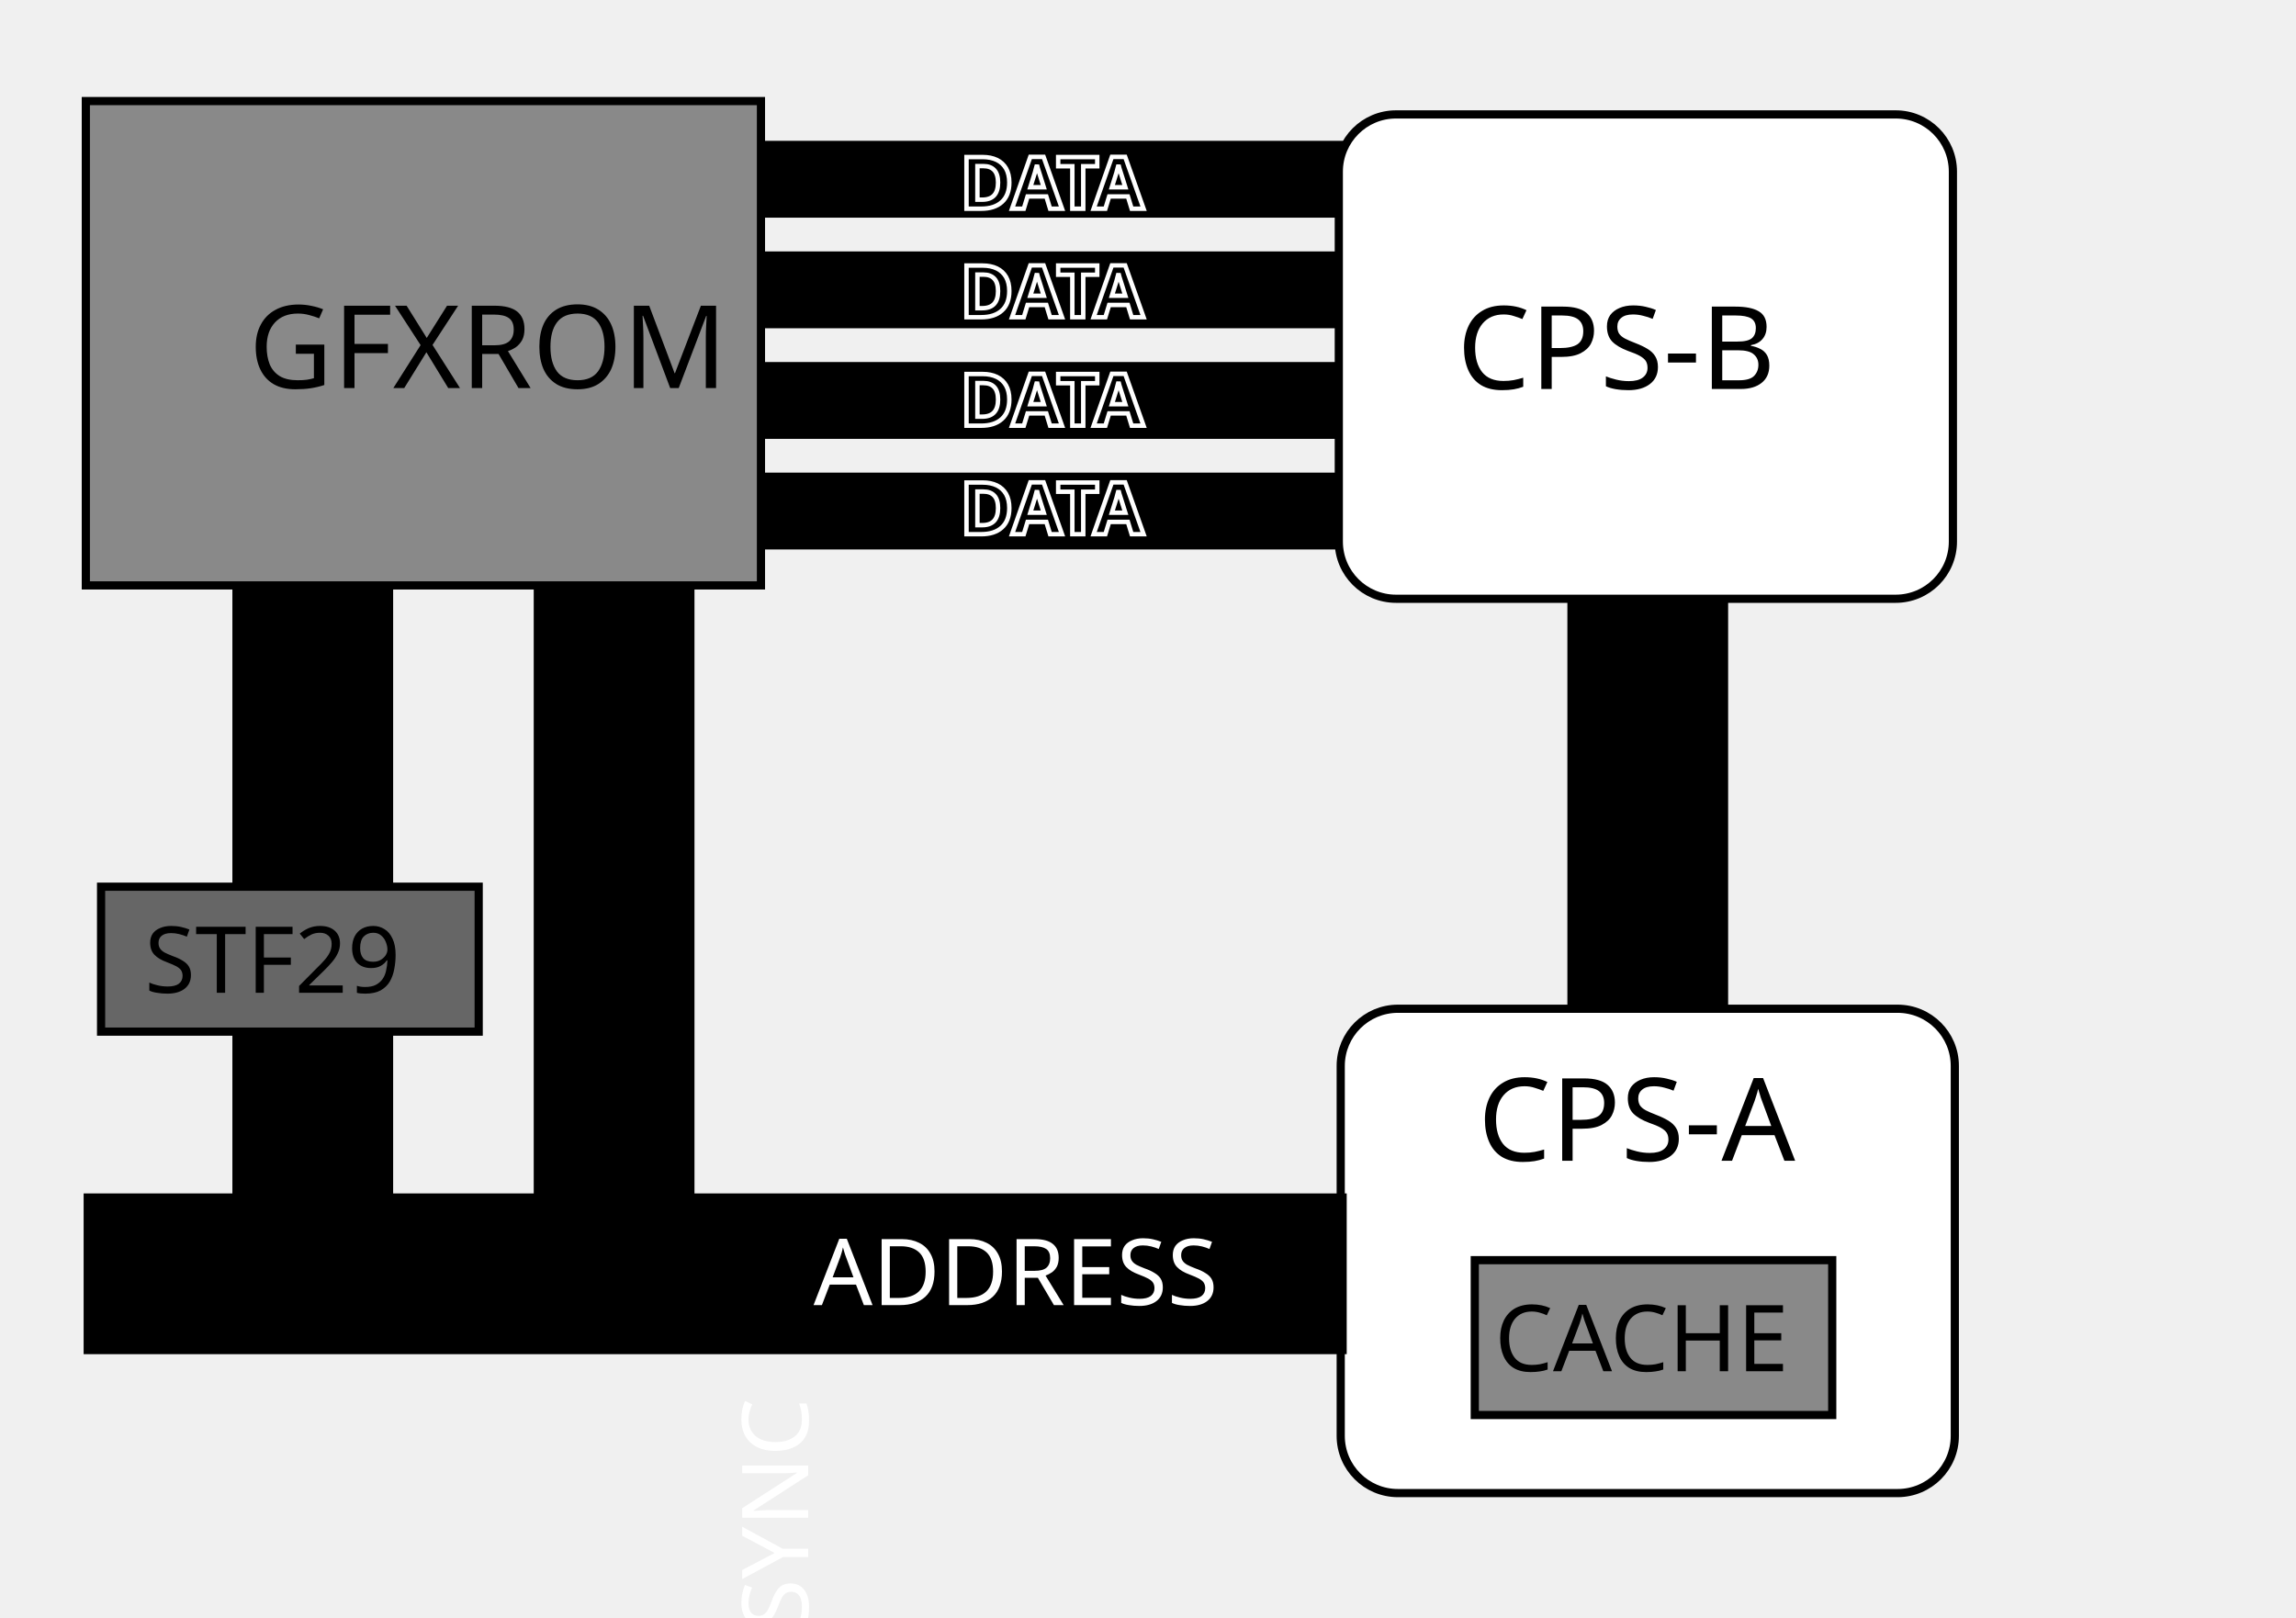
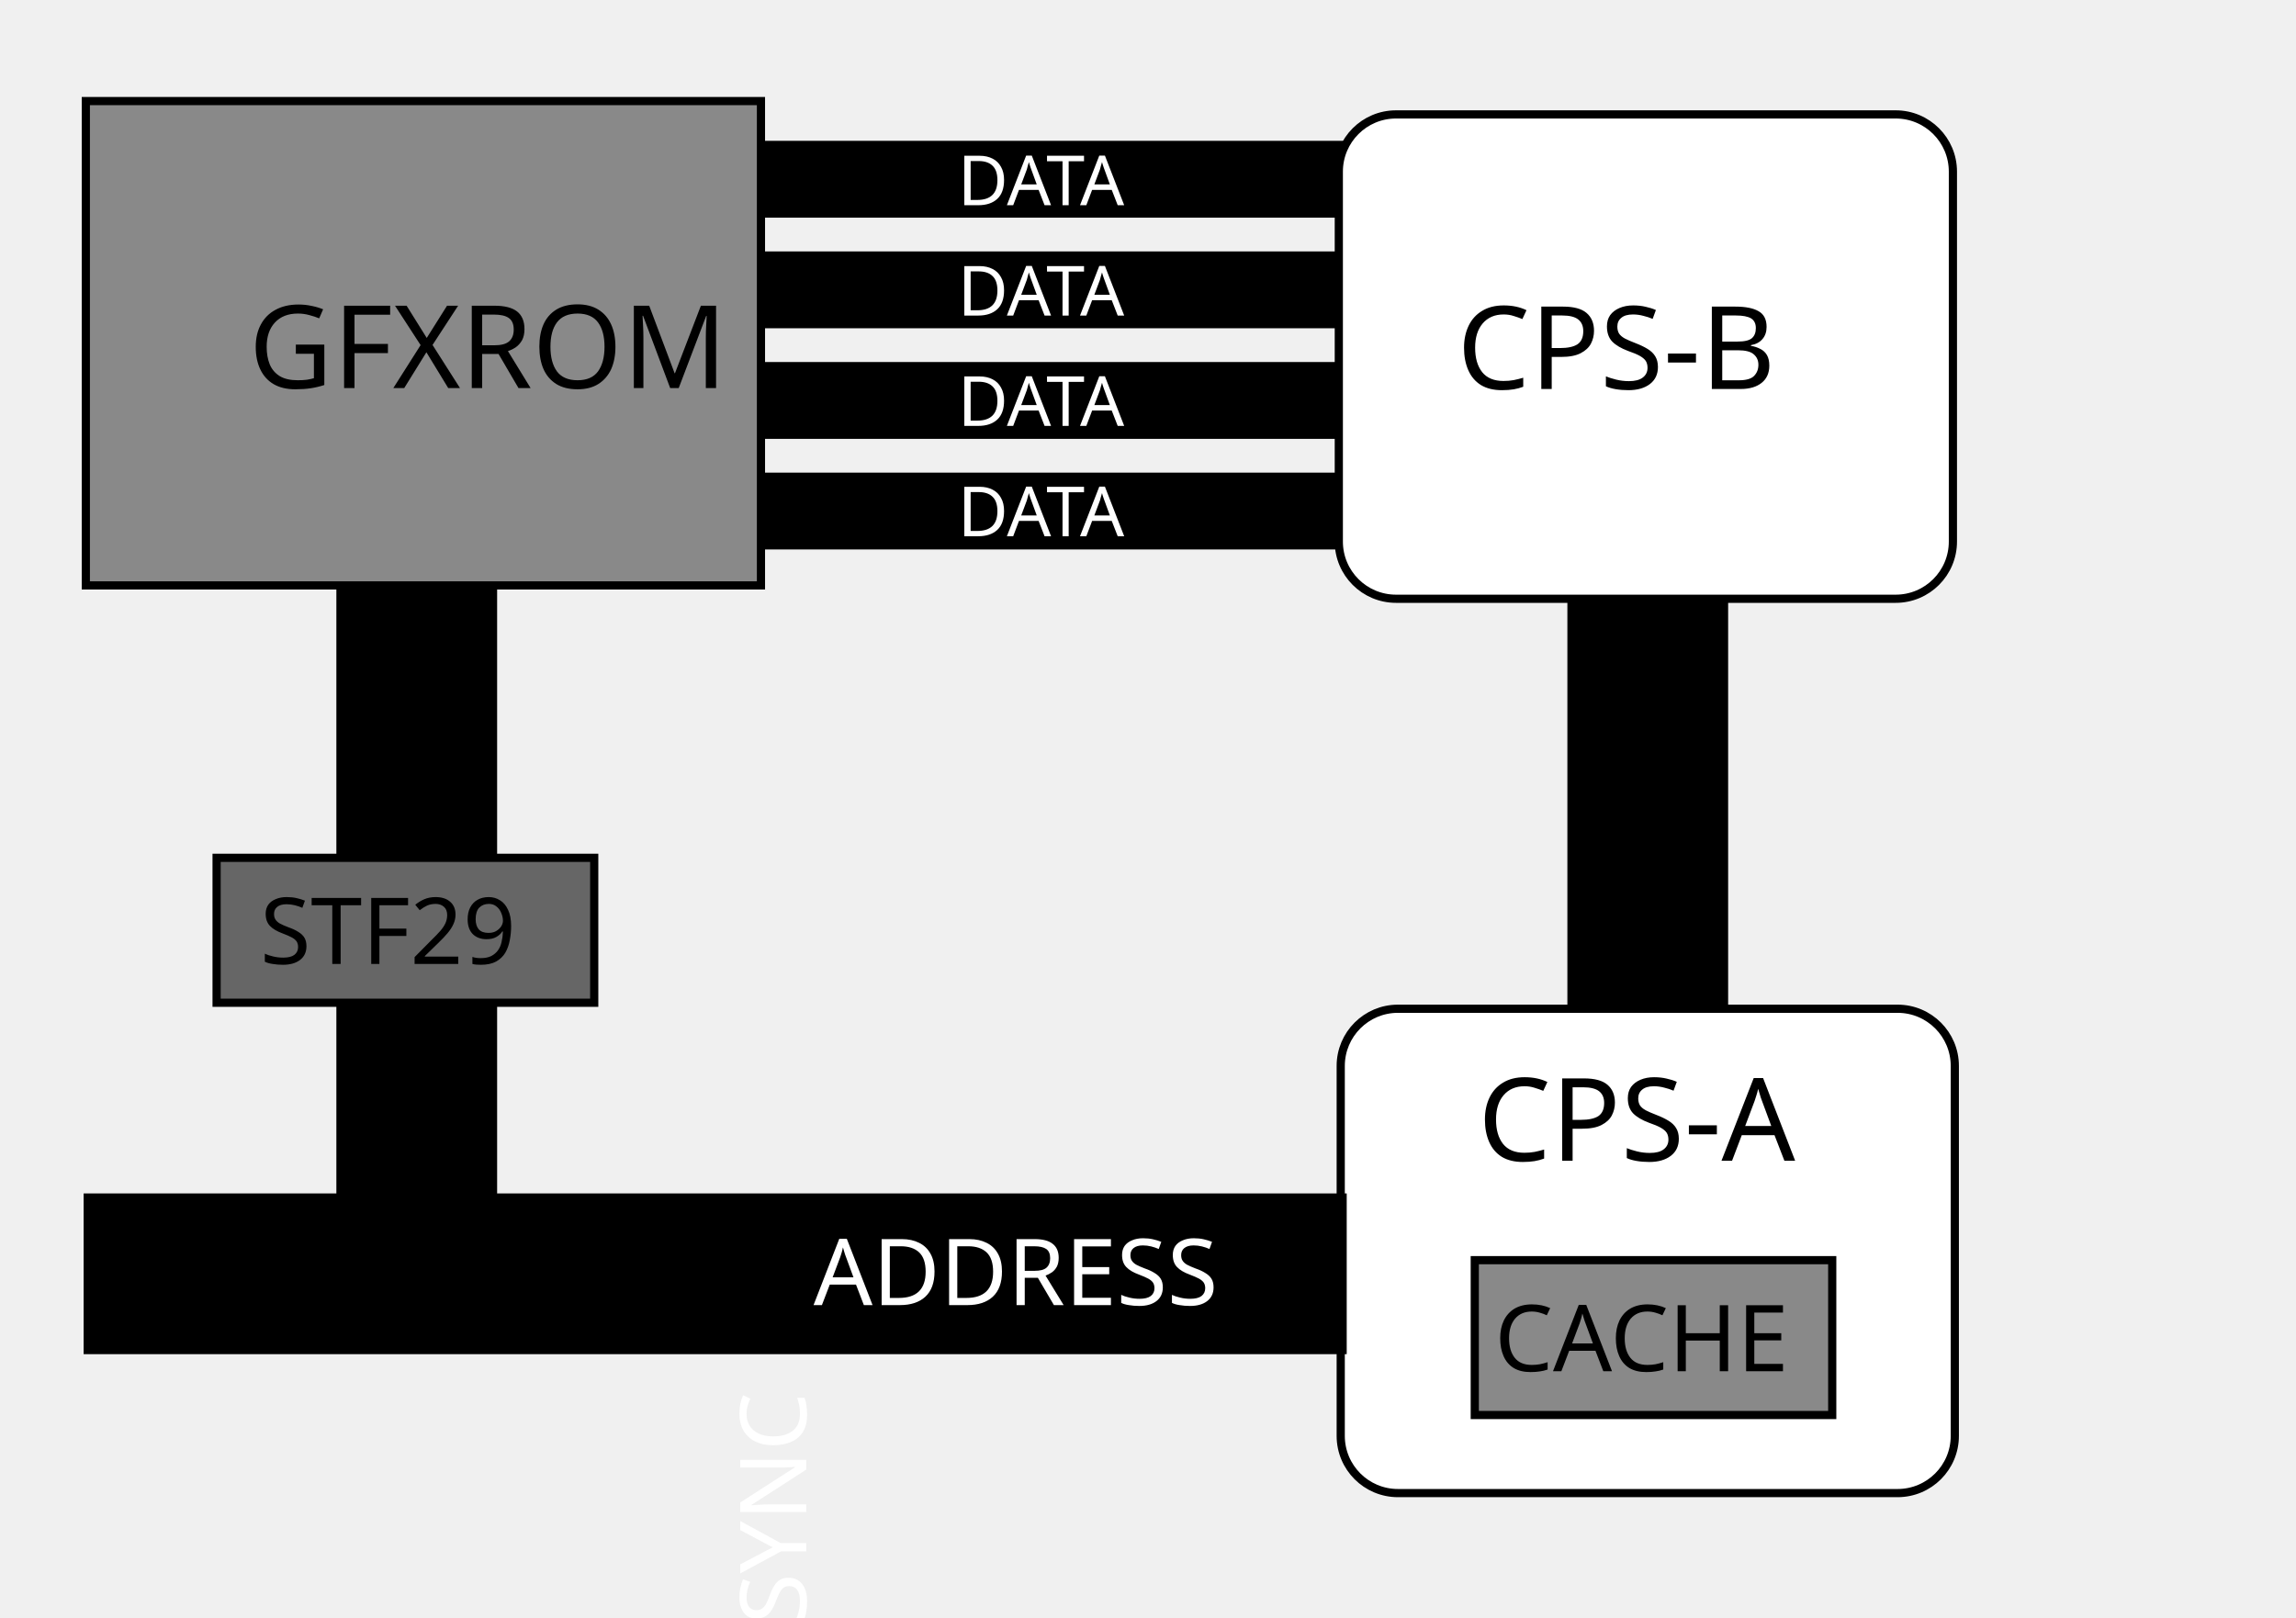
<svg xmlns="http://www.w3.org/2000/svg" width="210.328mm" height="148.165mm" viewBox="0 0 210.328 148.165" version="1.1" id="svg4810">
  <defs id="defs4807" />
  <g id="layer1" transform="translate(0.1312486,-0.3423639)">
    <rect style="fill:#000000;fill-opacity:1;stroke:#000000;stroke-width:0.75" id="rect25131-6" width="114.956" height="6.289" x="37.081" y="13.62" />
    <rect style="fill:#000000;fill-opacity:1;stroke:#000000;stroke-width:0.75" id="rect25131-6-4" width="114.956" height="6.289" x="37.431" y="23.753" />
    <rect style="fill:#000000;fill-opacity:1;stroke:#000000;stroke-width:0.75" id="rect25131-6-2" width="114.956" height="6.289" x="39.527" y="33.886" />
    <rect style="fill:#000000;fill-opacity:1;stroke:#000000;stroke-width:0.75" id="rect25131-6-1" width="114.956" height="6.289" x="39.527" y="44.019" />
-     <rect style="fill:#000000;fill-opacity:1;stroke:#000000;stroke-width:0.75" id="rect25131-5-0" width="69.533" height="13.976" x="-113.726" y="21.532" transform="rotate(-90)" />
-     <rect style="fill:#000000;fill-opacity:1;stroke:#000000;stroke-width:0.75" id="rect25131-5" width="69.533" height="13.976" x="-111.455" y="49.136" transform="rotate(-90)" />
+     <rect style="fill:#000000;fill-opacity:1;stroke:#000000;stroke-width:0.75" id="rect25131-5-0" width="69.533" height="13.976" x="-113.726" y="31.057" transform="rotate(-90)" />
    <rect style="fill:#000000;fill-opacity:1;stroke:#000000;stroke-width:0.75" id="rect25131-5-3" width="69.533" height="13.976" x="-114.425" y="143.826" transform="rotate(-90)" />
    <rect style="fill:#ffffff;stroke:#000000;stroke-width:0.75" id="rect4994" width="56.255" height="44.375" x="122.512" y="10.825" ry="5.241" />
    <rect style="fill:#ffffff;stroke:#000000;stroke-width:0.75" id="rect4994-1" width="56.255" height="44.375" x="122.687" y="92.762" ry="5.241" />
    <rect style="fill:#898989;fill-opacity:1;stroke:#000000;stroke-width:0.75" id="rect4994-1-5" width="61.846" height="44.375" x="7.731" y="9.602" />
    <text xml:space="preserve" style="font-style:normal;font-weight:normal;font-size:10.583px;line-height:1.25;font-family:sans-serif;fill:#000000;fill-opacity:1;stroke:none;stroke-width:0.265" x="133.344" y="35.982" id="text6431">
      <tspan id="tspan6429" style="font-style:normal;font-variant:normal;font-weight:normal;font-stretch:normal;font-family:'Roboto Mono';-inkscape-font-specification:'Roboto Mono';stroke-width:0.265" x="133.344" y="35.982">CPS-B</tspan>
    </text>
    <text xml:space="preserve" style="font-style:normal;font-weight:normal;font-size:10.583px;line-height:1.25;font-family:sans-serif;fill:#000000;fill-opacity:1;stroke:none;stroke-width:0.265" x="135.256" y="106.691" id="text6431-0">
      <tspan id="tspan6429-6" style="font-style:normal;font-variant:normal;font-weight:normal;font-stretch:normal;font-family:'Roboto Mono';-inkscape-font-specification:'Roboto Mono';stroke-width:0.265" x="135.256" y="106.691">CPS-A</tspan>
    </text>
    <text xml:space="preserve" style="font-style:normal;font-weight:normal;font-size:10.583px;line-height:1.25;font-family:sans-serif;fill:#000000;fill-opacity:1;stroke:none;stroke-width:0.265" x="22.657" y="35.901" id="text6431-0-8">
      <tspan id="tspan6429-6-5" style="font-style:normal;font-variant:normal;font-weight:normal;font-stretch:normal;font-family:'Roboto Mono';-inkscape-font-specification:'Roboto Mono';stroke-width:0.265" x="22.657" y="35.901">GFXROM</tspan>
    </text>
-     <rect style="fill:#666666;fill-opacity:1;stroke:#000000;stroke-width:0.75" id="rect4994-1-5-2" width="34.592" height="13.278" x="9.128" y="81.581" />
-     <text xml:space="preserve" style="font-style:normal;font-weight:normal;font-size:8.467px;line-height:1.25;font-family:sans-serif;fill:#000000;fill-opacity:1;stroke:none;stroke-width:0.265" x="13.108" y="91.301" id="text18129">
-       <tspan id="tspan18127" style="font-size:8.467px;stroke-width:0.265" x="13.108" y="91.301">STF29</tspan>
+     <rect style="fill:#666666;fill-opacity:1;stroke:#000000;stroke-width:0.75" id="rect4994-1-5-2" width="34.592" height="13.278" x="19.711" y="78.935" />
+     <text xml:space="preserve" style="font-style:normal;font-weight:normal;font-size:8.467px;line-height:1.25;font-family:sans-serif;fill:#000000;fill-opacity:1;stroke:none;stroke-width:0.265" x="23.691" y="88.656" id="text18129">
+       <tspan id="tspan18127" style="font-size:8.467px;stroke-width:0.265" x="23.691" y="88.656">STF29</tspan>
    </text>
    <rect style="fill:#898989;fill-opacity:1;stroke:#000000;stroke-width:0.75" id="rect4994-1-5-3" width="32.744" height="14.187" x="134.968" y="115.797" />
    <text xml:space="preserve" style="font-style:normal;font-weight:normal;font-size:8.467px;line-height:1.25;font-family:sans-serif;word-spacing:0px;fill:#000000;fill-opacity:1;stroke:none;stroke-width:0.265" x="136.782" y="125.972" id="text18129-6">
      <tspan id="tspan18127-7" style="font-size:8.467px;stroke-width:0.265" x="136.782" y="125.972">CACHE</tspan>
    </text>
-     <text xml:space="preserve" style="font-style:normal;font-weight:normal;font-size:8.467px;line-height:1.25;font-family:sans-serif;word-spacing:0px;writing-mode:vertical-lr;text-orientation:upright;fill:#ffffff;fill-opacity:1;stroke:none;stroke-width:0.265" x="150.192" y="58.559" id="text18129-6-6">
-       <tspan id="tspan18127-7-7" style="font-size:8.467px;writing-mode:vertical-lr;text-orientation:upright;fill:#ffffff;fill-opacity:1;stroke-width:0.265" x="59.088" y="149.663">SYNC</tspan>
+     <text xml:space="preserve" style="font-style:normal;font-weight:normal;font-size:8.467px;line-height:1.25;font-family:sans-serif;word-spacing:0px;writing-mode:vertical-lr;text-orientation:upright;fill:#ffffff;fill-opacity:1;stroke:none;stroke-width:0.265" x="150.541" y="57.511" id="text18129-6-6">
+       <tspan id="tspan18127-7-7" style="font-size:8.467px;writing-mode:vertical-lr;text-orientation:upright;fill:#ffffff;fill-opacity:1;stroke-width:0.265" x="58.909" y="149.144">SYNC</tspan>
    </text>
    <rect style="fill:#000000;fill-opacity:1;stroke:#000000;stroke-width:0.75" id="rect25131" width="114.956" height="13.976" x="7.905" y="110.058" />
    <text xml:space="preserve" style="font-style:normal;font-weight:normal;font-size:8.467px;line-height:1.25;font-family:sans-serif;word-spacing:0px;fill:#000000;fill-opacity:1;stroke:none;stroke-width:0.265" x="74.394" y="119.915" id="text18129-6-1">
      <tspan id="tspan18127-7-2" style="font-size:8.467px;fill:#ffffff;fill-opacity:1;stroke-width:0.265" x="74.394" y="119.915">ADDRESS</tspan>
    </text>
-     <text xml:space="preserve" style="font-style:normal;font-weight:normal;font-size:6.618px;line-height:1.25;font-family:sans-serif;word-spacing:0px;fill:#000000;fill-opacity:1;stroke:none;stroke-width:0.407;stroke-miterlimit:4;stroke-dasharray:none" x="87.814" y="49.285" id="text18129-6-7">
-       <tspan id="tspan18127-7-0" style="font-style:normal;font-variant:normal;font-weight:bold;font-stretch:normal;font-size:6.618px;font-family:'Roboto Mono';-inkscape-font-specification:'Roboto Mono';fill:#000000;fill-opacity:1;stroke:#ffffff;stroke-width:0.407;stroke-miterlimit:4;stroke-dasharray:none;stroke-opacity:1" x="87.814" y="49.285">DATA</tspan>
-     </text>
-     <text xml:space="preserve" style="font-style:normal;font-weight:normal;font-size:6.618px;line-height:1.25;font-family:sans-serif;word-spacing:0px;fill:#000000;fill-opacity:1;stroke:none;stroke-width:0.407;stroke-miterlimit:4;stroke-dasharray:none" x="87.814" y="39.345" id="text18129-6-7-9">
-       <tspan id="tspan18127-7-0-3" style="font-style:normal;font-variant:normal;font-weight:bold;font-stretch:normal;font-size:6.618px;font-family:'Roboto Mono';-inkscape-font-specification:'Roboto Mono';fill:#000000;fill-opacity:1;stroke:#ffffff;stroke-width:0.407;stroke-miterlimit:4;stroke-dasharray:none;stroke-opacity:1" x="87.814" y="39.345">DATA</tspan>
-     </text>
-     <text xml:space="preserve" style="font-style:normal;font-weight:normal;font-size:6.618px;line-height:1.25;font-family:sans-serif;word-spacing:0px;fill:#000000;fill-opacity:1;stroke:none;stroke-width:0.407;stroke-miterlimit:4;stroke-dasharray:none" x="87.814" y="29.406" id="text18129-6-7-6">
-       <tspan id="tspan18127-7-0-0" style="font-style:normal;font-variant:normal;font-weight:bold;font-stretch:normal;font-size:6.618px;font-family:'Roboto Mono';-inkscape-font-specification:'Roboto Mono';fill:#000000;fill-opacity:1;stroke:#ffffff;stroke-width:0.407;stroke-miterlimit:4;stroke-dasharray:none;stroke-opacity:1" x="87.814" y="29.406">DATA</tspan>
-     </text>
-     <text xml:space="preserve" style="font-style:normal;font-weight:normal;font-size:6.618px;line-height:1.25;font-family:sans-serif;word-spacing:0px;fill:#000000;fill-opacity:1;stroke:none;stroke-width:0.407;stroke-miterlimit:4;stroke-dasharray:none" x="87.814" y="19.467" id="text18129-6-7-62">
-       <tspan id="tspan18127-7-0-6" style="font-style:normal;font-variant:normal;font-weight:bold;font-stretch:normal;font-size:6.618px;font-family:'Roboto Mono';-inkscape-font-specification:'Roboto Mono';fill:#000000;fill-opacity:1;stroke:#ffffff;stroke-width:0.407;stroke-miterlimit:4;stroke-dasharray:none;stroke-opacity:1" x="87.814" y="19.467">DATA</tspan>
+     <g id="g12959">
+       <text xml:space="preserve" style="font-style:normal;font-weight:normal;font-size:6.35px;line-height:1.25;font-family:sans-serif;word-spacing:0px;fill:#000000;fill-opacity:1;stroke:none;stroke-width:0.265" x="87.596" y="19.144" id="text18129-6-1-1">
+         <tspan id="tspan18127-7-2-9" style="font-size:6.35px;fill:#ffffff;fill-opacity:1;stroke-width:0.265" x="87.596" y="19.144">DATA</tspan>
+       </text>
+       <text xml:space="preserve" style="font-style:normal;font-weight:normal;font-size:6.35px;line-height:1.25;font-family:sans-serif;word-spacing:0px;fill:#000000;fill-opacity:1;stroke:none;stroke-width:0.265" x="87.596" y="29.253" id="text18129-6-1-1-5">
+         <tspan id="tspan18127-7-2-9-8" style="font-size:6.35px;fill:#ffffff;fill-opacity:1;stroke-width:0.265" x="87.596" y="29.253">DATA</tspan>
+       </text>
+       <text xml:space="preserve" style="font-style:normal;font-weight:normal;font-size:6.35px;line-height:1.25;font-family:sans-serif;word-spacing:0px;fill:#000000;fill-opacity:1;stroke:none;stroke-width:0.265" x="87.596" y="39.363" id="text18129-6-1-1-2">
+         <tspan id="tspan18127-7-2-9-7" style="font-size:6.35px;fill:#ffffff;fill-opacity:1;stroke-width:0.265" x="87.596" y="39.363">DATA</tspan>
+       </text>
+       <text xml:space="preserve" style="font-style:normal;font-weight:normal;font-size:6.35px;line-height:1.25;font-family:sans-serif;word-spacing:0px;fill:#000000;fill-opacity:1;stroke:none;stroke-width:0.265" x="87.596" y="49.472" id="text18129-6-1-1-7">
+         <tspan id="tspan18127-7-2-9-3" style="font-size:6.35px;fill:#ffffff;fill-opacity:1;stroke-width:0.265" x="87.596" y="49.472">DATA</tspan>
+       </text>
+     </g>
+     <text xml:space="preserve" style="font-style:normal;font-weight:normal;font-size:6.618px;line-height:1.25;font-family:sans-serif;word-spacing:0px;fill:#ffffff;fill-opacity:1;stroke:none;stroke-width:0.407;stroke-miterlimit:4;stroke-dasharray:none" x="87.814" y="19.467" id="text18129-6-7-62">
+       <tspan id="tspan18127-7-0-6" style="font-style:normal;font-variant:normal;font-weight:bold;font-stretch:normal;font-size:6.618px;font-family:'Roboto Mono';-inkscape-font-specification:'Roboto Mono';fill:#ffffff;fill-opacity:1;stroke:#ffffff;stroke-width:0.407;stroke-miterlimit:4;stroke-dasharray:none;stroke-opacity:1" x="87.814" y="19.467" />
    </text>
  </g>
</svg>
